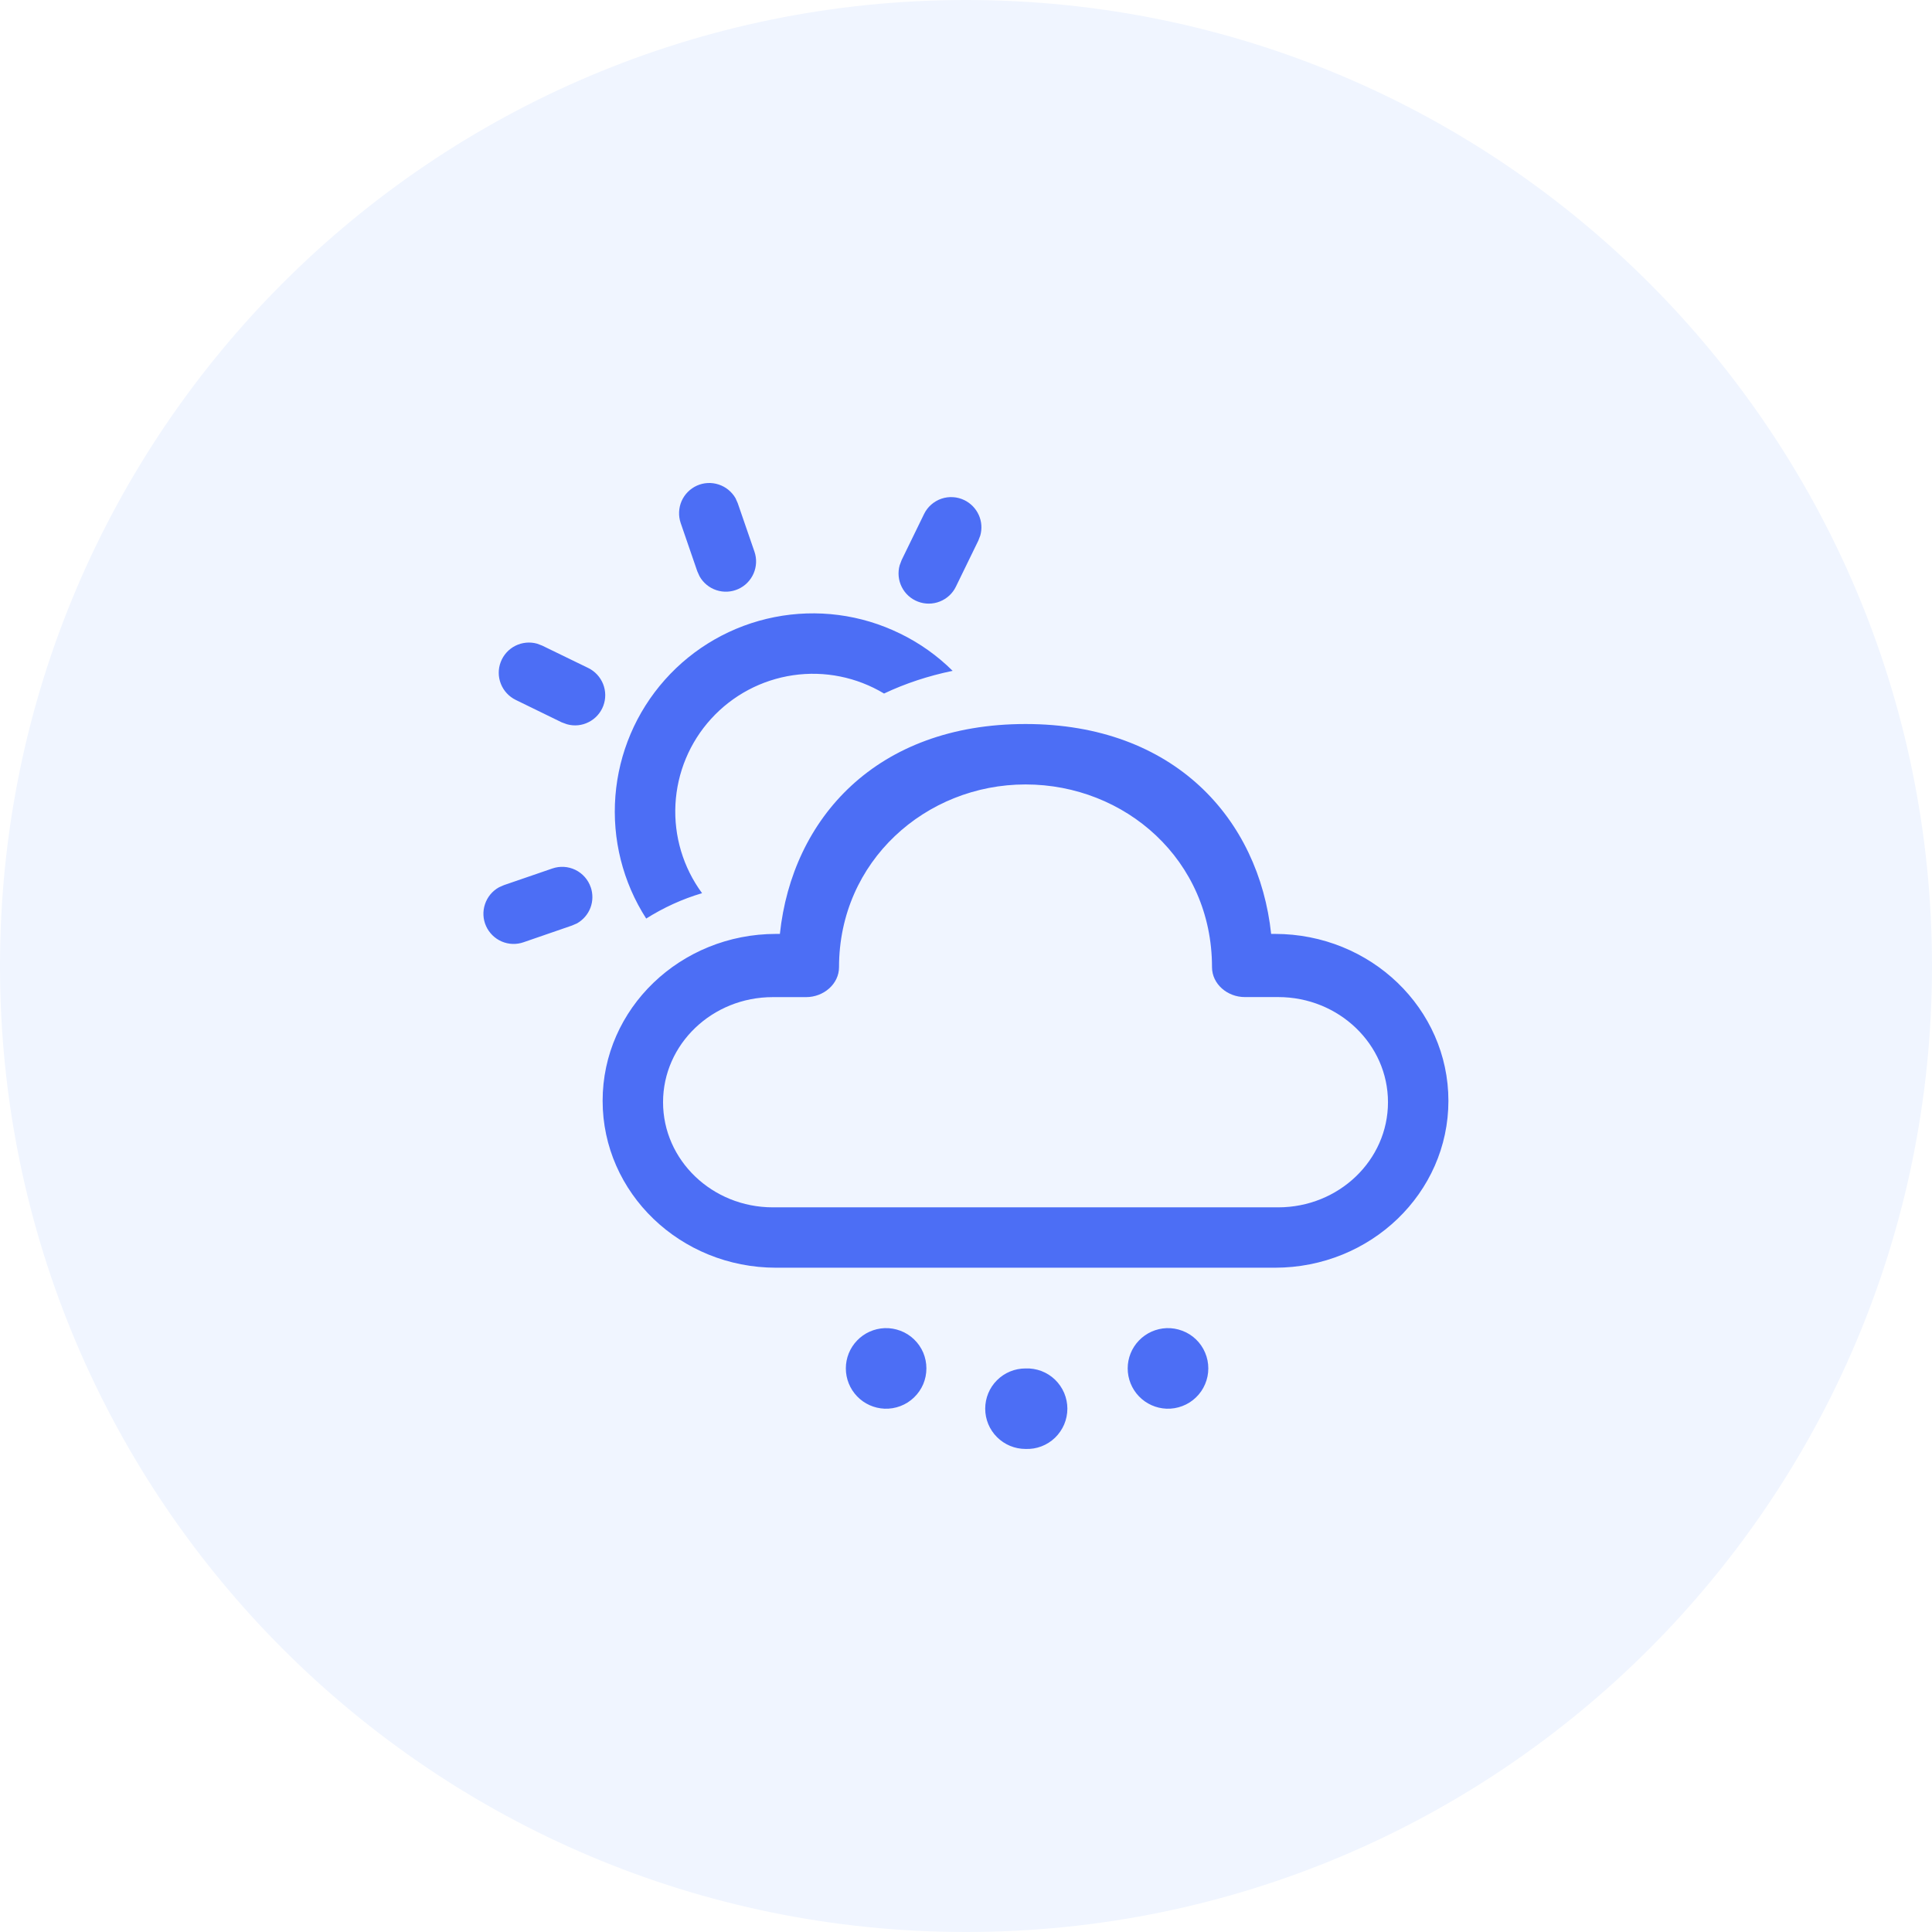
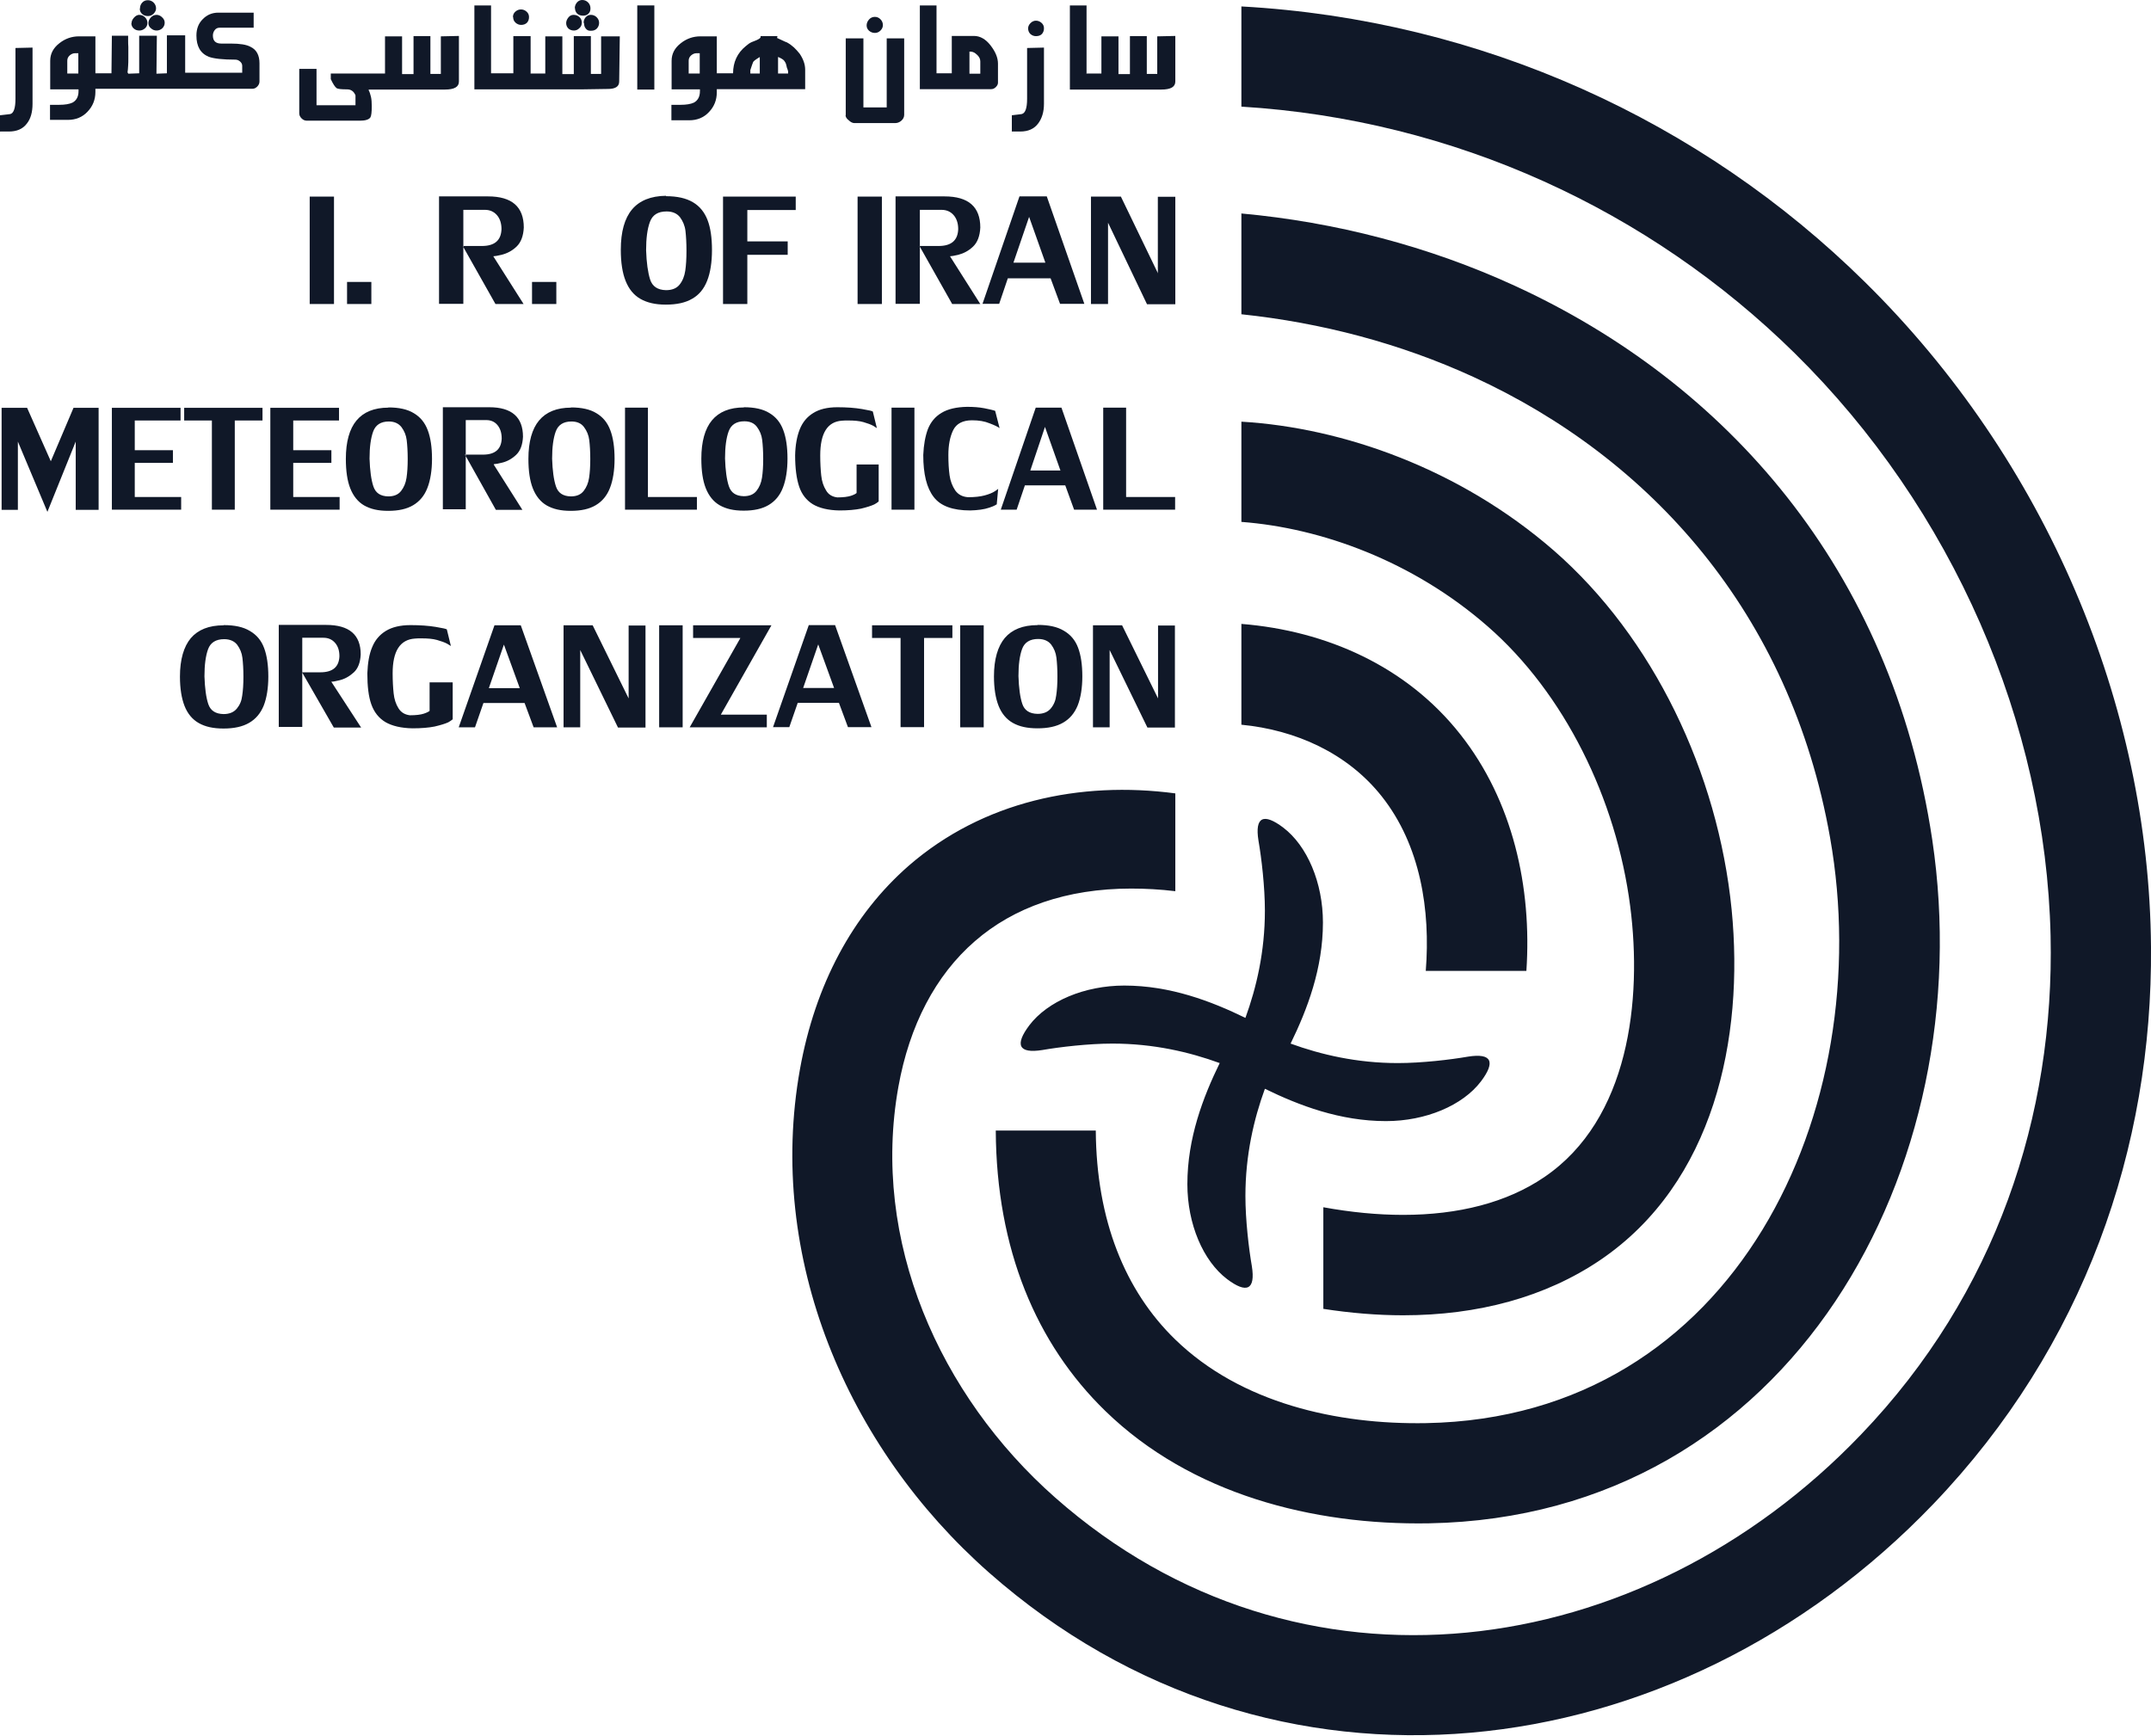
- <svg xmlns="http://www.w3.org/2000/svg" width="36" height="36" viewBox="0 0 36 36" fill="none">
-   <rect width="36" height="36" rx="18" fill="#F0F5FF" />
-   <path d="M19.109 25.499C19.21 25.495 19.311 25.512 19.405 25.547C19.5 25.583 19.586 25.638 19.659 25.708C19.731 25.778 19.789 25.862 19.829 25.955C19.868 26.048 19.889 26.148 19.889 26.249C19.889 26.35 19.868 26.45 19.829 26.543C19.789 26.636 19.731 26.72 19.659 26.79C19.586 26.86 19.5 26.915 19.405 26.951C19.311 26.987 19.21 27.003 19.109 26.999C18.91 26.999 18.719 26.92 18.578 26.779C18.437 26.639 18.358 26.448 18.358 26.249C18.358 26.049 18.437 25.858 18.578 25.718C18.719 25.577 18.91 25.499 19.109 25.499ZM16.483 24.748C16.584 24.744 16.684 24.761 16.779 24.797C16.873 24.832 16.959 24.887 17.032 24.957C17.105 25.027 17.163 25.111 17.203 25.204C17.242 25.297 17.262 25.397 17.262 25.498C17.262 25.599 17.242 25.699 17.203 25.792C17.163 25.885 17.105 25.969 17.032 26.039C16.959 26.11 16.873 26.164 16.779 26.2C16.684 26.236 16.584 26.253 16.483 26.249C16.289 26.241 16.105 26.159 15.971 26.019C15.836 25.879 15.761 25.692 15.761 25.498C15.761 25.304 15.836 25.118 15.971 24.978C16.105 24.838 16.289 24.756 16.483 24.748ZM21.735 24.748C21.836 24.744 21.937 24.761 22.031 24.797C22.126 24.832 22.212 24.887 22.285 24.957C22.358 25.027 22.416 25.111 22.455 25.204C22.495 25.297 22.515 25.397 22.515 25.498C22.515 25.599 22.495 25.699 22.455 25.792C22.416 25.885 22.358 25.969 22.285 26.039C22.212 26.11 22.126 26.164 22.031 26.2C21.937 26.236 21.836 26.253 21.735 26.249C21.541 26.241 21.358 26.159 21.223 26.019C21.088 25.879 21.013 25.692 21.013 25.498C21.013 25.304 21.088 25.118 21.223 24.978C21.358 24.838 21.541 24.756 21.735 24.748ZM19.109 13.491C21.883 13.491 23.457 15.262 23.686 17.402H23.756C25.541 17.402 26.989 18.794 26.989 20.512C26.989 22.23 25.541 23.622 23.756 23.622H14.462C12.677 23.622 11.229 22.23 11.229 20.512C11.229 18.794 12.677 17.402 14.462 17.402H14.532C14.761 15.247 16.334 13.491 19.109 13.491ZM19.109 14.617C17.252 14.617 15.634 16.046 15.634 18.022C15.634 18.335 15.348 18.58 15.02 18.58H14.401C13.271 18.579 12.355 19.457 12.355 20.538C12.355 21.619 13.271 22.497 14.401 22.497H23.817C24.947 22.497 25.863 21.619 25.863 20.538C25.863 19.457 24.947 18.579 23.817 18.579H23.197C22.87 18.58 22.584 18.335 22.584 18.022C22.584 16.022 20.965 14.617 19.109 14.617ZM11.007 16.53C11.05 16.655 11.049 16.791 11.002 16.915C10.955 17.038 10.866 17.141 10.751 17.206L10.658 17.246L9.757 17.557C9.623 17.604 9.478 17.599 9.348 17.543C9.219 17.487 9.115 17.385 9.057 17.256C8.999 17.128 8.992 16.982 9.037 16.848C9.081 16.715 9.174 16.602 9.297 16.534L9.39 16.493L10.292 16.183C10.434 16.134 10.588 16.144 10.722 16.209C10.856 16.275 10.959 16.391 11.007 16.532M16.767 11.803C17.142 11.985 17.471 12.222 17.751 12.5C17.294 12.595 16.867 12.736 16.473 12.923C15.964 12.617 15.365 12.496 14.778 12.582C14.191 12.668 13.652 12.954 13.252 13.393C12.852 13.831 12.617 14.395 12.586 14.988C12.555 15.58 12.73 16.165 13.082 16.643C12.71 16.753 12.361 16.914 12.041 17.116C11.605 16.438 11.404 15.636 11.467 14.833C11.53 14.03 11.853 13.269 12.389 12.667C12.924 12.065 13.642 11.655 14.432 11.499C15.223 11.343 16.042 11.449 16.766 11.803M10.009 11.994L10.103 12.03L10.961 12.447C11.088 12.509 11.186 12.616 11.238 12.746C11.29 12.877 11.291 13.022 11.241 13.154C11.191 13.285 11.094 13.393 10.968 13.456C10.843 13.52 10.698 13.534 10.563 13.495L10.467 13.46L9.61 13.042C9.484 12.98 9.385 12.874 9.333 12.743C9.281 12.612 9.28 12.467 9.33 12.336C9.38 12.204 9.478 12.096 9.603 12.033C9.729 11.97 9.873 11.956 10.009 11.994ZM17.971 9.32C18.089 9.378 18.184 9.476 18.238 9.596C18.292 9.716 18.302 9.852 18.266 9.979L18.23 10.073L17.812 10.931C17.751 11.058 17.644 11.156 17.513 11.208C17.383 11.26 17.237 11.261 17.106 11.211C16.974 11.161 16.866 11.064 16.803 10.938C16.74 10.813 16.726 10.668 16.764 10.533L16.8 10.437L17.218 9.579C17.25 9.513 17.295 9.453 17.351 9.404C17.406 9.355 17.471 9.317 17.541 9.293C17.611 9.269 17.685 9.259 17.759 9.264C17.833 9.268 17.904 9.288 17.971 9.32ZM13.706 9.284L13.747 9.377L14.058 10.279C14.104 10.412 14.098 10.557 14.042 10.686C13.986 10.815 13.884 10.919 13.756 10.976C13.627 11.034 13.482 11.041 13.349 10.997C13.215 10.953 13.103 10.86 13.035 10.738L12.993 10.645L12.683 9.744C12.638 9.611 12.645 9.466 12.7 9.338C12.756 9.21 12.858 9.107 12.986 9.049C13.113 8.992 13.258 8.984 13.391 9.028C13.524 9.071 13.636 9.163 13.706 9.284Z" fill="#4C6EF5" />
+ <svg xmlns="http://www.w3.org/2000/svg" id="Layer_1" data-name="Layer 1" viewBox="0 0 107.1 86.41">
+   <path d="m51.25,51.06c.91-1.2,2.75-1.98,4.73-1.98,2.29,0,4.33.78,6.03,1.61.55-1.51.97-3.3.97-5.34,0-1.19-.17-2.63-.32-3.49-.19-1.19.26-1.38,1.23-.65,1.2.91,1.98,2.75,1.98,4.73,0,2.29-.78,4.33-1.61,6.03,1.51.55,3.3.97,5.34.97,1.19,0,2.63-.17,3.49-.32,1.19-.19,1.38.26.65,1.23-.91,1.2-2.75,1.98-4.73,1.98-2.29,0-4.33-.78-6.03-1.61-.55,1.51-.97,3.3-.97,5.34,0,1.19.17,2.63.32,3.49.19,1.19-.26,1.38-1.23.65-1.2-.91-1.98-2.75-1.98-4.73,0-2.29.78-4.33,1.61-6.03-1.51-.55-3.3-.97-5.34-.97-1.19,0-2.63.17-3.49.32-1.19.19-1.38-.26-.65-1.23h0Zm10.56-19.98v5.01c2.7.26,5.28,1.41,6.99,3.57,1.93,2.44,2.43,5.67,2.19,8.69h5.01c.28-4.16-.67-8.46-3.29-11.78-2.67-3.39-6.67-5.16-10.9-5.5h0Zm0-30.76v4.99c10.61.65,20.32,5.16,27.55,12.28,7.87,7.75,12.5,18.42,12.74,29.01.2,8.94-2.71,17.82-9.44,24.84-10.95,11.44-28.03,13.81-40.12,3.14-5.78-5.1-9.18-12.81-7.81-20.45.55-3.07,1.85-5.56,3.81-7.26,1.93-1.68,4.56-2.62,7.78-2.62.72,0,1.45.04,2.2.13v-4.87c-4.74-.63-9.58.4-13.26,3.59-2.81,2.45-4.67,5.93-5.43,10.15-1.67,9.32,2.3,18.79,9.41,25.06,14.11,12.44,34.2,9.97,47.02-3.41,7.52-7.85,10.92-17.76,10.84-27.74-.09-12.06-5.23-24.24-14.25-33.12C84.72,6.02,73.76.98,61.8.32h0Zm0,10.32v5.01c3.98.42,7.91,1.45,11.55,3.12,8.78,4.03,15.78,11.73,17.76,22.94,2.39,13.49-4.67,28.88-20.11,29.16-4.43.08-9.23-.99-12.5-4.17-2.49-2.42-3.92-5.93-3.95-10.4h-4.98c.03,5.9,2.01,10.62,5.46,13.97,4.26,4.14,10.32,5.69,16.11,5.59,18.11-.33,27.48-17.79,25.06-34.03-2.02-13.52-10.31-22.79-20.79-27.6-4.29-1.97-8.92-3.17-13.62-3.6h0Zm0,10.36v4.99c3.97.3,8.54,1.95,12.26,5.2,3.81,3.32,6.41,8.58,7.1,13.95.6,4.66-.05,10.61-4.28,13.48-1.86,1.27-4.28,1.88-7.03,1.88-1.27,0-2.6-.13-3.97-.38v5.06c1.36.21,2.69.32,3.97.32,3.72,0,7.09-.9,9.83-2.76,5.65-3.84,7.16-11.03,6.53-17.44-.68-6.83-3.91-13.57-8.85-17.88-4.69-4.08-10.51-6.12-15.54-6.42Z" style="fill: #101828; fill-rule: evenodd; stroke-width: 0px;" />
+   <g>
+     <g>
+       <path d="m54.08,3.66h.76v-1.85h.85v1.88h.57v-1.89s.84,0,.84,0v1.88h.52s0-1.87,0-1.87l.9-.02v2.27c0,.27-.23.4-.7.4h-3.72s-.83,0-.83,0V.27h.83v3.38Z" style="fill: #101828; fill-rule: evenodd; stroke-width: 0px;" />
+       <path d="m50.38,6.56v-.82c.15-.02.26-.03.34-.04.08-.01.13-.02.15-.02.18-.04.27-.29.27-.76v-2.53l.84-.02v2.8c0,.4-.1.73-.29.98-.2.27-.5.4-.89.4h-.43Z" style="fill: #101828; fill-rule: evenodd; stroke-width: 0px;" />
+       <path d="m51.19,1.42c0-.1.04-.19.12-.27.08-.08.17-.12.27-.12.11,0,.2.04.28.11.08.07.12.16.12.27,0,.12-.04.22-.11.29-.07.07-.17.1-.29.1-.11,0-.2-.04-.28-.11-.07-.07-.11-.17-.11-.28Z" style="fill: #101828; fill-rule: evenodd; stroke-width: 0px;" />
+       <path d="m45.8,4.46V.27h.83v3.38h.76v-1.86h1.11c.3,0,.58.16.82.47.24.31.37.61.37.91v.95c0,.08-.04.15-.11.22-.07.07-.15.1-.23.1h-2.72s-.83,0-.83,0h0Zm2.47-.79h.54v-.61c0-.12-.05-.23-.16-.33-.11-.11-.22-.16-.33-.16h-.05v1.11Z" style="fill: #101828; fill-rule: evenodd; stroke-width: 0px;" />
+       <path d="m42.11,5.74V1.91h.88v3.44h1.16V1.91h.87v3.81c0,.11-.05.21-.14.29-.09.08-.2.12-.31.12h-2.03c-.09,0-.19-.05-.28-.14-.11-.08-.16-.17-.16-.26Z" style="fill: #101828; fill-rule: evenodd; stroke-width: 0px;" />
+       <path d="m43.15,1.27c0-.11.04-.21.12-.3.08-.09.18-.13.29-.13s.2.04.28.12c.08.08.12.18.12.29,0,.1-.04.19-.12.27-.08.08-.17.12-.28.12-.11,0-.21-.04-.29-.11-.08-.07-.12-.16-.12-.27Z" style="fill: #101828; fill-rule: evenodd; stroke-width: 0px;" />
+       <path d="m33.43,6v-.78h.45c.3,0,.52-.04.67-.11.2-.11.3-.3.3-.57v-.09h-1.41v-1.42c0-.35.15-.64.46-.88.29-.23.62-.34.97-.34h.82v1.84h.81c0-.55.21-1.01.63-1.35.05-.04.1-.08.15-.12.05-.03.09-.06.14-.08l.25-.1c.13-.06.2-.11.2-.15v-.05h.84l-.02.09c.11.05.2.09.28.13.08.04.15.07.21.09.13.07.25.16.35.25.1.1.2.2.29.32.18.27.27.53.27.79v.97h-4.4v.16c0,.38-.13.71-.39.98-.25.27-.58.41-.98.41h-.89Zm5.31-3.16v.82h.5v-.11c-.02-.08-.04-.14-.06-.18-.02-.08-.03-.15-.05-.2-.02-.05-.05-.1-.08-.14-.03-.04-.07-.07-.12-.1-.05-.03-.11-.06-.18-.09h0Zm-1.38.82h.47v-.82c-.2.12-.32.21-.33.25-.01.02-.03.07-.05.13-.02.07-.05.16-.09.27v.17h0Zm-3.07,0h.55v-1.01h-.16c-.1,0-.19.04-.27.11-.08.07-.12.16-.12.26v.64Z" style="fill: #101828; fill-rule: evenodd; stroke-width: 0px;" />
+       <rect x="31.73" y=".27" width=".85" height="4.19" style="fill: #101828; stroke-width: 0px;" />
+       <path d="m26.41,3.66h.74v-1.85h.85v1.88h.57v-1.89h.85v1.88h.51v-1.87h.93s-.03,2.25-.03,2.25c0,.25-.19.37-.56.37l-1.31.02c-.29,0-.55,0-.76,0h-3.75s-.83,0-.83,0V.27h.83v3.38h1.11v-1.85h.86v1.85Z" style="fill: #101828; fill-rule: evenodd; stroke-width: 0px;" />
+       <path d="m29.06,1.14c0-.11.03-.2.1-.28.07-.08.15-.12.26-.12.11,0,.21.04.29.12.08.08.12.17.12.28s-.04.2-.11.28c-.07.07-.16.11-.27.11h-.08c-.08,0-.16-.04-.22-.13-.05-.07-.07-.15-.07-.25Z" style="fill: #101828; fill-rule: evenodd; stroke-width: 0px;" />
+       <path d="m28.19,1.15c0-.1.04-.19.11-.28s.16-.13.26-.13c.12,0,.21.04.29.11.08.07.12.17.12.28,0,.11-.04.2-.12.27-.08.08-.17.12-.27.12-.11,0-.2-.03-.28-.1-.07-.07-.11-.16-.11-.27Z" style="fill: #101828; fill-rule: evenodd; stroke-width: 0px;" />
+       <path d="m28.62.41c0-.11.04-.21.11-.29.07-.08.16-.12.26-.12.11,0,.21.04.29.12.08.08.12.18.12.3,0,.11-.03.19-.1.26s-.16.1-.27.1c-.12,0-.21-.03-.29-.1-.07-.07-.11-.16-.11-.27Z" style="fill: #101828; fill-rule: evenodd; stroke-width: 0px;" />
+       <path d="m25.54.85c0-.11.04-.2.12-.27s.17-.11.28-.11.2.04.28.11c.08.07.12.16.12.27s-.03.2-.1.28c-.07.07-.17.11-.29.11-.11,0-.2-.04-.28-.11-.08-.07-.12-.17-.12-.28Z" style="fill: #101828; fill-rule: evenodd; stroke-width: 0px;" />
+       <path d="m18.25,3.66h.92v-1.85h.85v1.88h.57v-1.89s.84,0,.84,0v1.88h.52s0-1.87,0-1.87l.9-.02v2.27c0,.27-.23.4-.7.4h-3.7c-.06,0-.09,0-.1.02.05.09.09.21.12.34.03.13.04.29.04.47,0,.29-.02.48-.07.56-.08.11-.26.16-.52.16h-2.64c-.09,0-.18-.03-.26-.11-.08-.08-.12-.16-.12-.26v-2.21h.86v1.81h1.94v-.49c-.08-.2-.22-.3-.42-.3-.29,0-.46-.02-.52-.06-.08-.06-.18-.21-.29-.45v-.28h1.79Z" style="fill: #101828; fill-rule: evenodd; stroke-width: 0px;" />
+       <path d="m7.39,1.16c0-.11.04-.21.12-.29.08-.09.18-.13.29-.13.09,0,.19.04.27.12.09.08.13.17.13.27,0,.11-.04.2-.12.28-.08.07-.17.11-.28.11-.1,0-.19-.03-.27-.1-.09-.07-.14-.15-.14-.26Z" style="fill: #101828; fill-rule: evenodd; stroke-width: 0px;" />
+       <path d="m6.55,1.15c0-.09.04-.18.12-.27.08-.09.17-.14.26-.14.11,0,.21.04.29.12.08.08.12.17.12.28s-.04.2-.12.27c-.08.07-.17.11-.28.11s-.2-.03-.28-.1c-.08-.07-.12-.16-.12-.27Z" style="fill: #101828; fill-rule: evenodd; stroke-width: 0px;" />
+       <path d="m6.97.42c0-.12.04-.21.11-.29.07-.08.17-.12.28-.12s.21.04.29.12c.08.08.12.18.12.29,0,.09-.04.18-.12.26-.08.08-.17.12-.28.12-.11,0-.21-.03-.29-.1-.08-.07-.12-.16-.12-.27Z" style="fill: #101828; fill-rule: evenodd; stroke-width: 0px;" />
+       <path d="m2.49,6v-.78h.45c.3,0,.52-.04.67-.11.2-.11.3-.3.3-.57v-.09h-1.41v-1.42c0-.35.15-.64.46-.88.29-.23.62-.34.97-.34h.82v1.84h.8l.02-1.87h.81c0,.07,0,.15,0,.24,0,.09,0,.2.01.32,0,.13,0,.24,0,.32v.23c0,.14,0,.28-.01.39,0,.12-.02.23-.03.32l.02.04.02.03.54-.02v-1.87h.88l-.02,1.89.52-.02v-1.89s.91,0,.91,0v1.86h2.84v-.34c0-.09-.04-.16-.11-.22-.07-.06-.15-.09-.23-.09-.63,0-1.07-.05-1.32-.14-.42-.17-.62-.52-.62-1.06,0-.33.1-.6.31-.81.21-.22.47-.33.78-.33h1.76v.75h-1.7c-.1,0-.18.04-.24.12-.06.08-.09.17-.09.27,0,.27.14.4.42.4h.08s.06,0,.08,0h.32c.44,0,.77.05.97.16.3.14.45.42.45.82v.91c0,.09-.04.18-.11.25s-.15.11-.23.11h-3.34s-.15,0-.15,0h-4.34v.16c0,.38-.13.71-.39.98-.25.27-.58.41-.98.41h-.89Zm.86-2.34h.55v-1.01h-.16c-.1,0-.19.04-.27.11-.08.07-.12.16-.12.26v.64Z" style="fill: #101828; fill-rule: evenodd; stroke-width: 0px;" />
+       <path d="m0,6.56v-.82c.15-.02.26-.03.35-.04.08-.01.13-.02.16-.02.17-.04.26-.29.26-.76v-2.53s.85-.02.85-.02v2.8c0,.41-.09.74-.28.98-.2.27-.5.4-.9.4h-.43Z" style="fill: #101828; fill-rule: evenodd; stroke-width: 0px;" />
+     </g>
+     <path d="m16.63,9.79v5.35h-1.21v-5.35h1.21Zm1.86,5.35h-1.21v-1.1h1.21v1.1h0Zm6.07-2.38l1.51,2.38h-1.4l-1.63-2.89h.65s.06,0,.13,0c.07,0,.12,0,.17,0,.64,0,.96-.28.98-.84,0-.29-.08-.53-.23-.7-.15-.17-.35-.26-.59-.26h-1.08v4.68h-1.21v-5.35h2.44c1.19,0,1.78.52,1.78,1.55-.02.42-.14.74-.36.95-.22.21-.47.34-.75.41-.21.05-.34.07-.39.07-.01,0-.02,0-.02,0h0Zm3.14,2.38h-1.21v-1.1h1.21v1.1h0Zm5.46-5.37c.56,0,1,.1,1.34.3.34.2.58.5.73.89.15.39.22.89.22,1.49s-.08,1.13-.24,1.53c-.16.41-.41.71-.75.9-.34.2-.78.29-1.31.29s-.94-.1-1.27-.29c-.33-.19-.57-.49-.73-.89-.16-.4-.24-.92-.24-1.55,0-.9.19-1.57.56-2.01.37-.44.93-.67,1.69-.68h0Zm-.99,2.69c.02.62.09,1.11.2,1.46.11.34.37.52.79.53.3,0,.53-.09.68-.28.15-.19.24-.42.28-.69.04-.27.06-.6.06-.99s-.02-.73-.05-.99c-.03-.26-.13-.49-.27-.68-.15-.19-.37-.29-.67-.29-.43,0-.7.17-.83.52-.13.35-.19.82-.19,1.42h0Zm5.04,2.68h-1.21v-5.35h3.62v.67h-2.41v1.56h2.01v.67h-2.01v2.46h0Zm6.7-5.35v5.35h-1.21v-5.35h1.21Zm3.39,2.97l1.51,2.38h-1.4l-1.63-2.89h.65s.06,0,.13,0c.07,0,.12,0,.17,0,.64,0,.96-.28.98-.84,0-.29-.08-.53-.23-.7-.15-.17-.35-.26-.6-.26h-1.08v4.68h-1.21v-5.35h2.44c1.19,0,1.78.52,1.78,1.55-.02.42-.14.74-.36.95-.22.21-.47.34-.74.41-.21.05-.34.07-.39.07-.01,0-.02,0-.02,0h0Zm2.88,1.1l-.43,1.27h-.83l1.84-5.35h1.36l1.87,5.35h-1.21l-.47-1.27h-2.12Zm1.87-.78l-.81-2.28-.78,2.28h1.59Zm5.6.54v-3.82h.87v5.35h-1.41l-1.94-4.06v4.05h-.85v-5.35h1.49l1.85,3.83Z" style="fill: #101828; fill-rule: evenodd; stroke-width: 0px;" />
+     <path d="m3.77,21.99l-1.41,3.5-1.47-3.5v3.4H.08v-5.08h1.27l1.18,2.66,1.13-2.66h1.25v5.08h-1.14v-3.4h0Zm1.8-1.68h3.42v.63h-2.28v1.48h1.9v.63h-1.9v1.7h2.31v.63h-3.45v-5.08h0Zm4.98.63h-1.38v-.63h3.9v.63h-1.38v4.44h-1.14v-4.44h0Zm2.91-.63h3.42v.63h-2.28v1.48h1.9v.63h-1.9v1.7h2.31v.63h-3.45v-5.08h0Zm5.88-.02c.52,0,.95.09,1.27.29.32.19.55.47.69.85.14.37.21.85.21,1.42s-.08,1.07-.23,1.45c-.15.39-.39.67-.71.86-.32.19-.73.28-1.24.28s-.88-.09-1.2-.27c-.31-.18-.54-.47-.69-.85-.15-.38-.22-.87-.22-1.47,0-.85.18-1.49.53-1.91.35-.42.88-.64,1.59-.64h0Zm-.94,2.55c.02.59.08,1.05.19,1.38.11.33.35.49.74.5.29,0,.5-.09.64-.27.14-.18.23-.39.27-.65.04-.26.06-.57.06-.94s-.02-.69-.05-.94c-.03-.25-.12-.46-.26-.65-.14-.18-.35-.28-.63-.28-.4,0-.66.17-.78.5-.12.33-.18.78-.18,1.35h0Zm6.18.29l1.43,2.26h-1.32l-1.54-2.75h.62s.06,0,.12,0c.06,0,.12,0,.16,0,.6,0,.91-.27.93-.8,0-.28-.07-.5-.21-.67-.14-.17-.33-.25-.56-.25h-1.02v4.44h-1.14v-5.08h2.31c1.12,0,1.68.49,1.68,1.47-.02.4-.13.7-.34.9-.21.2-.45.33-.7.39-.2.05-.32.07-.37.07-.01,0-.02,0-.02,0h0Zm3.85-2.84c.52,0,.95.09,1.27.29.32.19.55.47.69.85.14.37.21.85.21,1.42s-.08,1.07-.23,1.45c-.15.39-.39.67-.71.86-.32.19-.73.28-1.24.28s-.88-.09-1.2-.27c-.31-.18-.54-.47-.69-.85-.15-.38-.22-.87-.22-1.47,0-.85.18-1.49.53-1.91.35-.42.88-.64,1.59-.64h0Zm-.94,2.55c.02.59.08,1.05.19,1.38.11.33.35.49.74.5.29,0,.5-.09.64-.27.14-.18.23-.39.27-.65.04-.26.06-.57.06-.94s-.02-.69-.05-.94c-.03-.25-.12-.46-.26-.65s-.35-.28-.63-.28c-.4,0-.66.17-.78.5-.12.33-.18.78-.18,1.35h0Zm4.77,1.91h2.44v.63h-3.58v-5.08h1.14v4.45h0Zm4.78-4.47c.52,0,.95.09,1.27.29.32.19.55.47.69.85.14.37.21.85.21,1.42s-.08,1.07-.23,1.45c-.15.39-.39.67-.71.86-.32.19-.73.28-1.24.28s-.88-.09-1.2-.27c-.31-.18-.54-.47-.69-.85-.15-.38-.22-.87-.22-1.47,0-.85.18-1.49.53-1.91.35-.42.88-.64,1.59-.64h0Zm-.94,2.55c.02.59.08,1.05.19,1.38.11.33.35.49.74.5.29,0,.5-.09.64-.27.14-.18.23-.39.27-.65.04-.26.06-.57.06-.94s-.02-.69-.05-.94c-.03-.25-.12-.46-.26-.65s-.35-.28-.63-.28c-.4,0-.66.17-.78.5-.12.33-.18.78-.18,1.35h0Zm7.65.31v1.83s-.07.07-.22.15c-.15.07-.37.14-.66.21-.3.06-.66.09-1.08.09-.56-.01-1-.12-1.32-.31-.32-.2-.55-.49-.68-.88-.13-.39-.2-.91-.2-1.55.01-.51.09-.95.23-1.3.14-.35.36-.62.67-.81.3-.19.7-.29,1.2-.29.47,0,.88.03,1.23.09.35.06.53.1.54.13l.2.82h0s-.06-.04-.17-.11c-.13-.07-.29-.13-.5-.19-.21-.06-.46-.08-.75-.08-.14,0-.24,0-.32.01-.72.05-1.08.62-1.08,1.73,0,.38.02.72.05,1,.03.29.11.53.24.74.12.21.31.32.56.35.3,0,.52-.03.68-.08.15-.05.24-.1.28-.14v-1.42h1.11Zm1.78-2.84v5.08h-1.14v-5.08h1.14Zm4.12,4.8s-.13.1-.39.18c-.26.09-.58.13-.95.14-.87,0-1.48-.22-1.82-.67-.35-.45-.52-1.14-.52-2.09.02-.51.1-.94.23-1.29.14-.35.36-.62.68-.81.31-.19.74-.29,1.27-.3.32,0,.6.02.86.07.25.05.43.09.54.13l.22.86c-.09-.07-.26-.15-.5-.24-.24-.1-.53-.15-.87-.15-.47,0-.78.17-.94.49-.16.33-.24.74-.24,1.24,0,.38.02.72.06,1.01.04.29.14.54.28.75.15.21.36.32.64.34.33,0,.61-.03.83-.09.22-.06.39-.13.51-.21.11-.07.16-.11.16-.12h0l-.07.76h0Zm1.38-.93l-.41,1.21h-.79l1.74-5.08h1.28l1.77,5.08h-1.14l-.44-1.21h-2.01Zm1.77-.74l-.77-2.17-.73,2.17h1.5Zm3.27,1.32h2.44v.63h-3.58v-5.08h1.14v4.45Z" style="fill: #101828; fill-rule: evenodd; stroke-width: 0px;" />
+     <path d="m11.14,31.13c.54,0,.97.09,1.3.29.33.19.57.47.71.85.14.37.21.85.21,1.42s-.08,1.07-.23,1.45c-.16.39-.4.67-.73.86-.33.19-.75.28-1.27.28s-.91-.09-1.23-.27c-.32-.18-.56-.47-.71-.85s-.23-.87-.23-1.47c0-.85.19-1.49.54-1.91.36-.42.9-.64,1.63-.64h0Zm-.96,2.55c.02.59.08,1.05.19,1.38.11.33.36.49.76.5.29,0,.51-.09.66-.27.15-.18.24-.39.27-.65.04-.26.06-.57.06-.94s-.02-.69-.05-.94c-.03-.25-.12-.46-.26-.65-.14-.18-.36-.28-.65-.28-.41,0-.68.17-.8.5-.12.33-.18.78-.18,1.35h0Zm6.33.29l1.47,2.26h-1.36l-1.58-2.75h.63s.06,0,.12,0c.06,0,.12,0,.16,0,.62,0,.93-.27.95-.8,0-.28-.07-.5-.22-.67-.15-.17-.34-.25-.58-.25h-1.05v4.44h-1.17v-5.08h2.36c1.15,0,1.72.49,1.72,1.47-.02.4-.13.7-.35.9-.22.2-.46.33-.72.39-.2.05-.33.07-.38.07-.01,0-.02,0-.02,0h0Zm6.03.02v1.83s-.08.07-.22.15c-.15.07-.38.14-.68.21-.3.06-.67.09-1.1.09-.57-.01-1.02-.12-1.35-.31-.33-.2-.56-.49-.7-.88-.14-.39-.2-.91-.2-1.55.02-.51.09-.95.24-1.3.14-.35.37-.62.68-.81.31-.19.72-.29,1.23-.29.48,0,.9.03,1.26.09.36.06.54.1.55.13l.2.82h0s-.06-.04-.18-.11c-.13-.07-.3-.13-.51-.19-.21-.06-.47-.08-.77-.08-.14,0-.25,0-.33.01-.74.05-1.11.62-1.11,1.73,0,.38.02.72.05,1,.03.29.11.53.24.74.13.21.32.32.57.35.31,0,.54-.03.69-.08.15-.05.25-.1.29-.14v-1.42h1.14Zm1.53,1.02l-.42,1.21h-.81l1.78-5.08h1.31l1.81,5.08h-1.17l-.45-1.21h-2.05Zm1.81-.74l-.79-2.17-.75,2.17h1.54Zm5.42.51v-3.63h.84v5.08h-1.37l-1.88-3.86v3.85h-.83v-5.08h1.45l1.79,3.64h0Zm2.69-3.64v5.08h-1.17v-5.08h1.17Zm2.86.63h-2.34v-.63h3.9l-2.52,4.45h2.29v.63h-3.84l2.52-4.44h0Zm2.87,3.23l-.42,1.21h-.81l1.78-5.08h1.31l1.81,5.08h-1.17l-.45-1.21h-2.05Zm1.81-.74l-.79-2.17-.75,2.17h1.54Zm3.3-2.49h-1.41v-.63h4v.63h-1.41v4.44h-1.17v-4.44h0Zm4.15-.63v5.08h-1.17v-5.08h1.17Zm2.69-.02c.54,0,.97.09,1.3.29.33.19.57.47.71.85.14.37.21.85.21,1.42s-.08,1.07-.23,1.45c-.16.39-.4.67-.73.86-.33.19-.75.28-1.27.28s-.91-.09-1.23-.27c-.32-.18-.56-.47-.71-.85s-.23-.87-.23-1.47c0-.85.19-1.49.54-1.91.36-.42.9-.64,1.63-.64h0Zm-.96,2.55c.02.59.08,1.05.19,1.38.11.33.36.49.76.5.29,0,.51-.09.66-.27.15-.18.24-.39.27-.65.04-.26.06-.57.06-.94s-.02-.69-.05-.94c-.03-.25-.12-.46-.26-.65-.14-.18-.36-.28-.65-.28-.41,0-.68.17-.8.5-.12.33-.18.78-.18,1.35h0Zm6.95,1.11v-3.63h.84v5.08h-1.37l-1.88-3.86v3.85h-.83v-5.08h1.45l1.79,3.64Z" style="fill: #101828; fill-rule: evenodd; stroke-width: 0px;" />
+   </g>
</svg>
